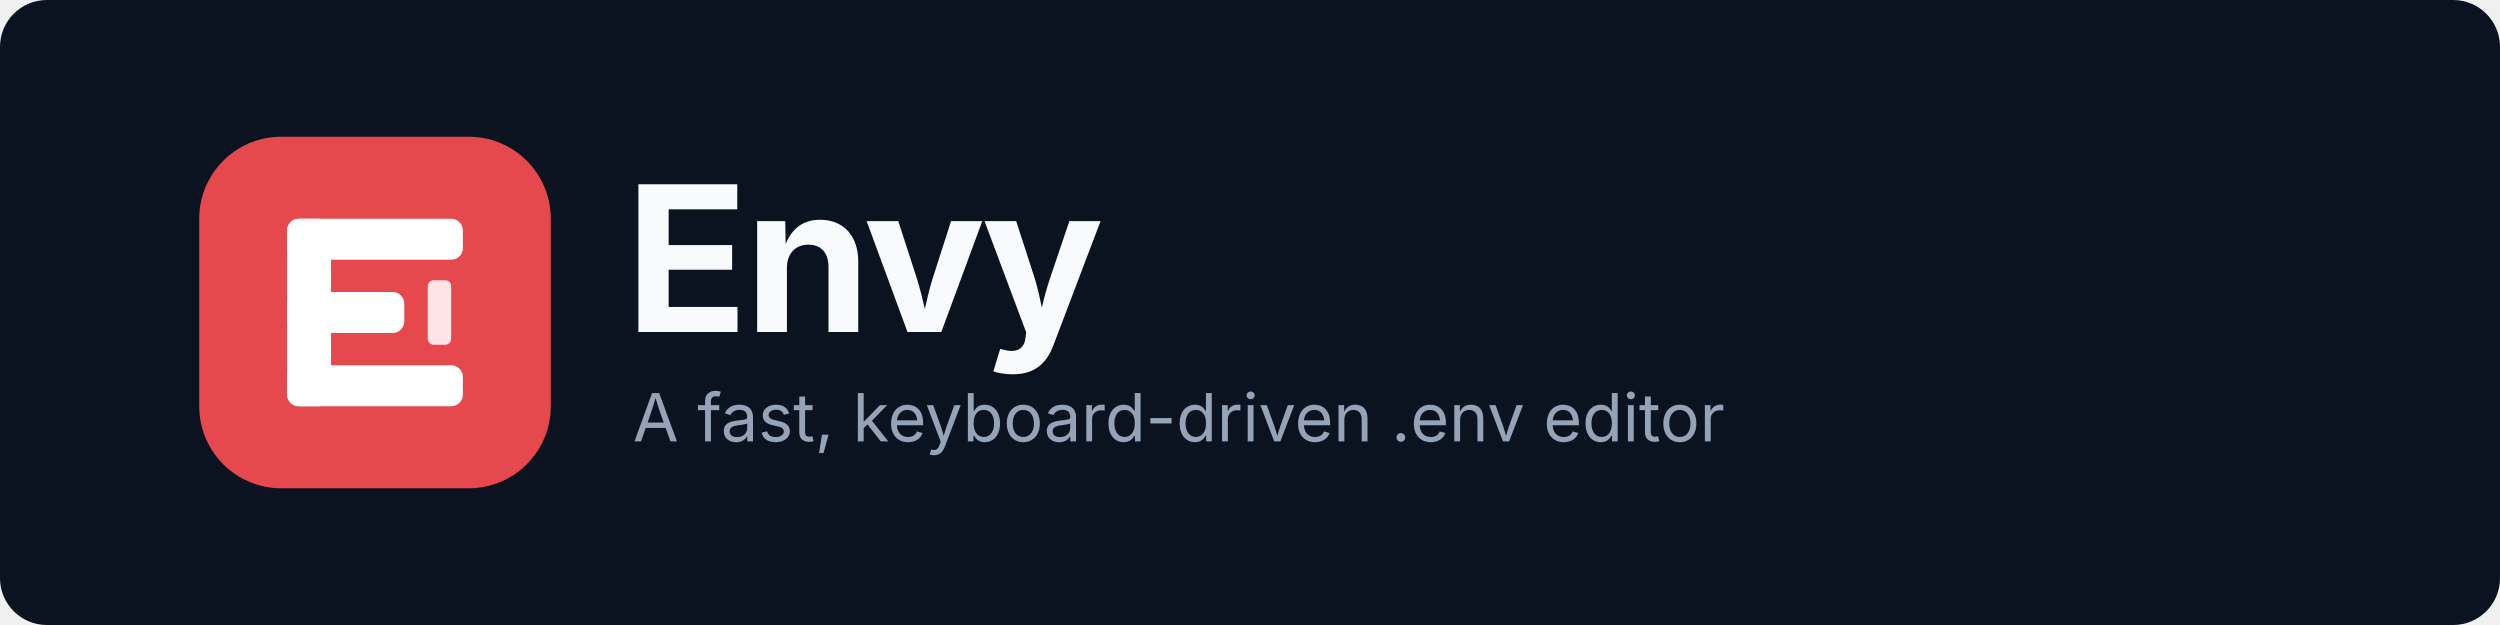
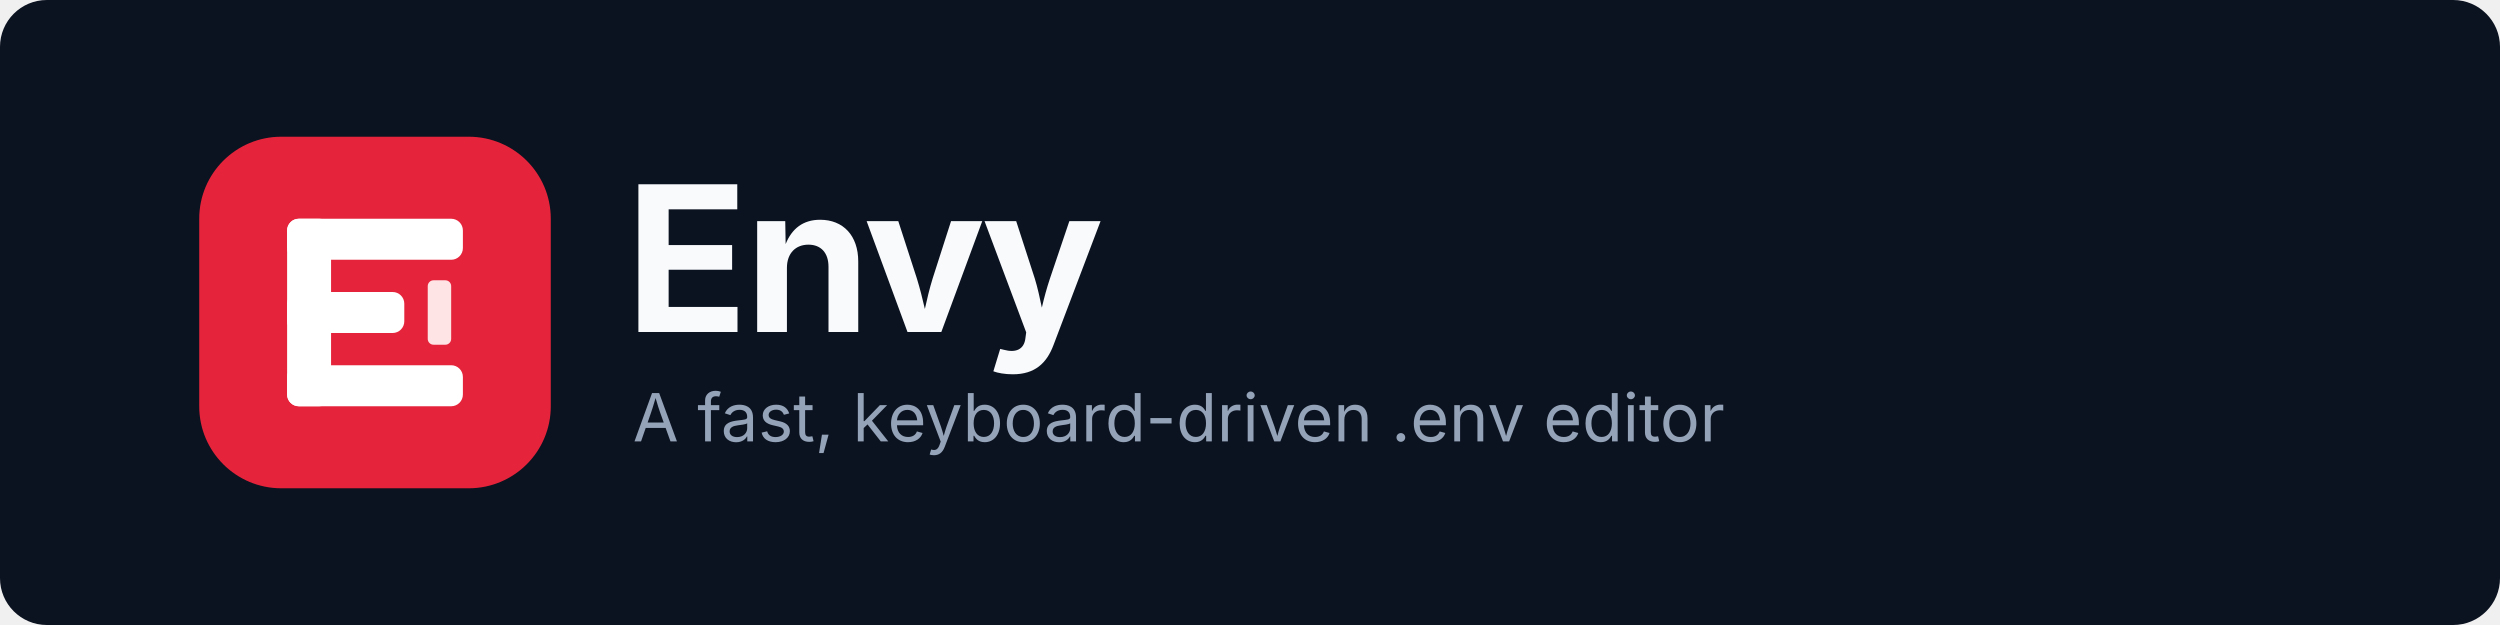
<svg xmlns="http://www.w3.org/2000/svg" viewBox="0 0 1280 320" width="1280" height="320">
  <rect width="1280" height="320" rx="24" fill="#0B1220" />
  <g transform="translate(96,64) scale(0.75)">
-     <rect x="8" y="8" width="240" height="240" rx="56" fill="#E5484D" />
+     <rect x="8" y="8" width="240" height="240" rx="56" fill="#E5243B" />
    <g fill="#FFFFFF">
      <rect x="68" y="64" width="30" height="128" rx="8" />
      <rect x="68" y="64" width="120" height="28" rx="8" />
      <rect x="68" y="114" width="80" height="28" rx="8" />
      <rect x="68" y="164" width="120" height="28" rx="8" />
      <rect x="164" y="106" width="16" height="44" rx="4" fill="#FFE4E6" />
    </g>
  </g>
  <text x="320" y="170" font-family="Inter, 'Segoe UI', Helvetica, Arial, sans-serif" font-size="104" font-weight="700" fill="#F8FAFC" letter-spacing="-2">Envy</text>
  <text x="324" y="226" font-family="Inter, 'Segoe UI', Helvetica, Arial, sans-serif" font-size="34" font-weight="400" fill="#94A3B8">A fast, keyboard-driven .env editor</text>
</svg>
